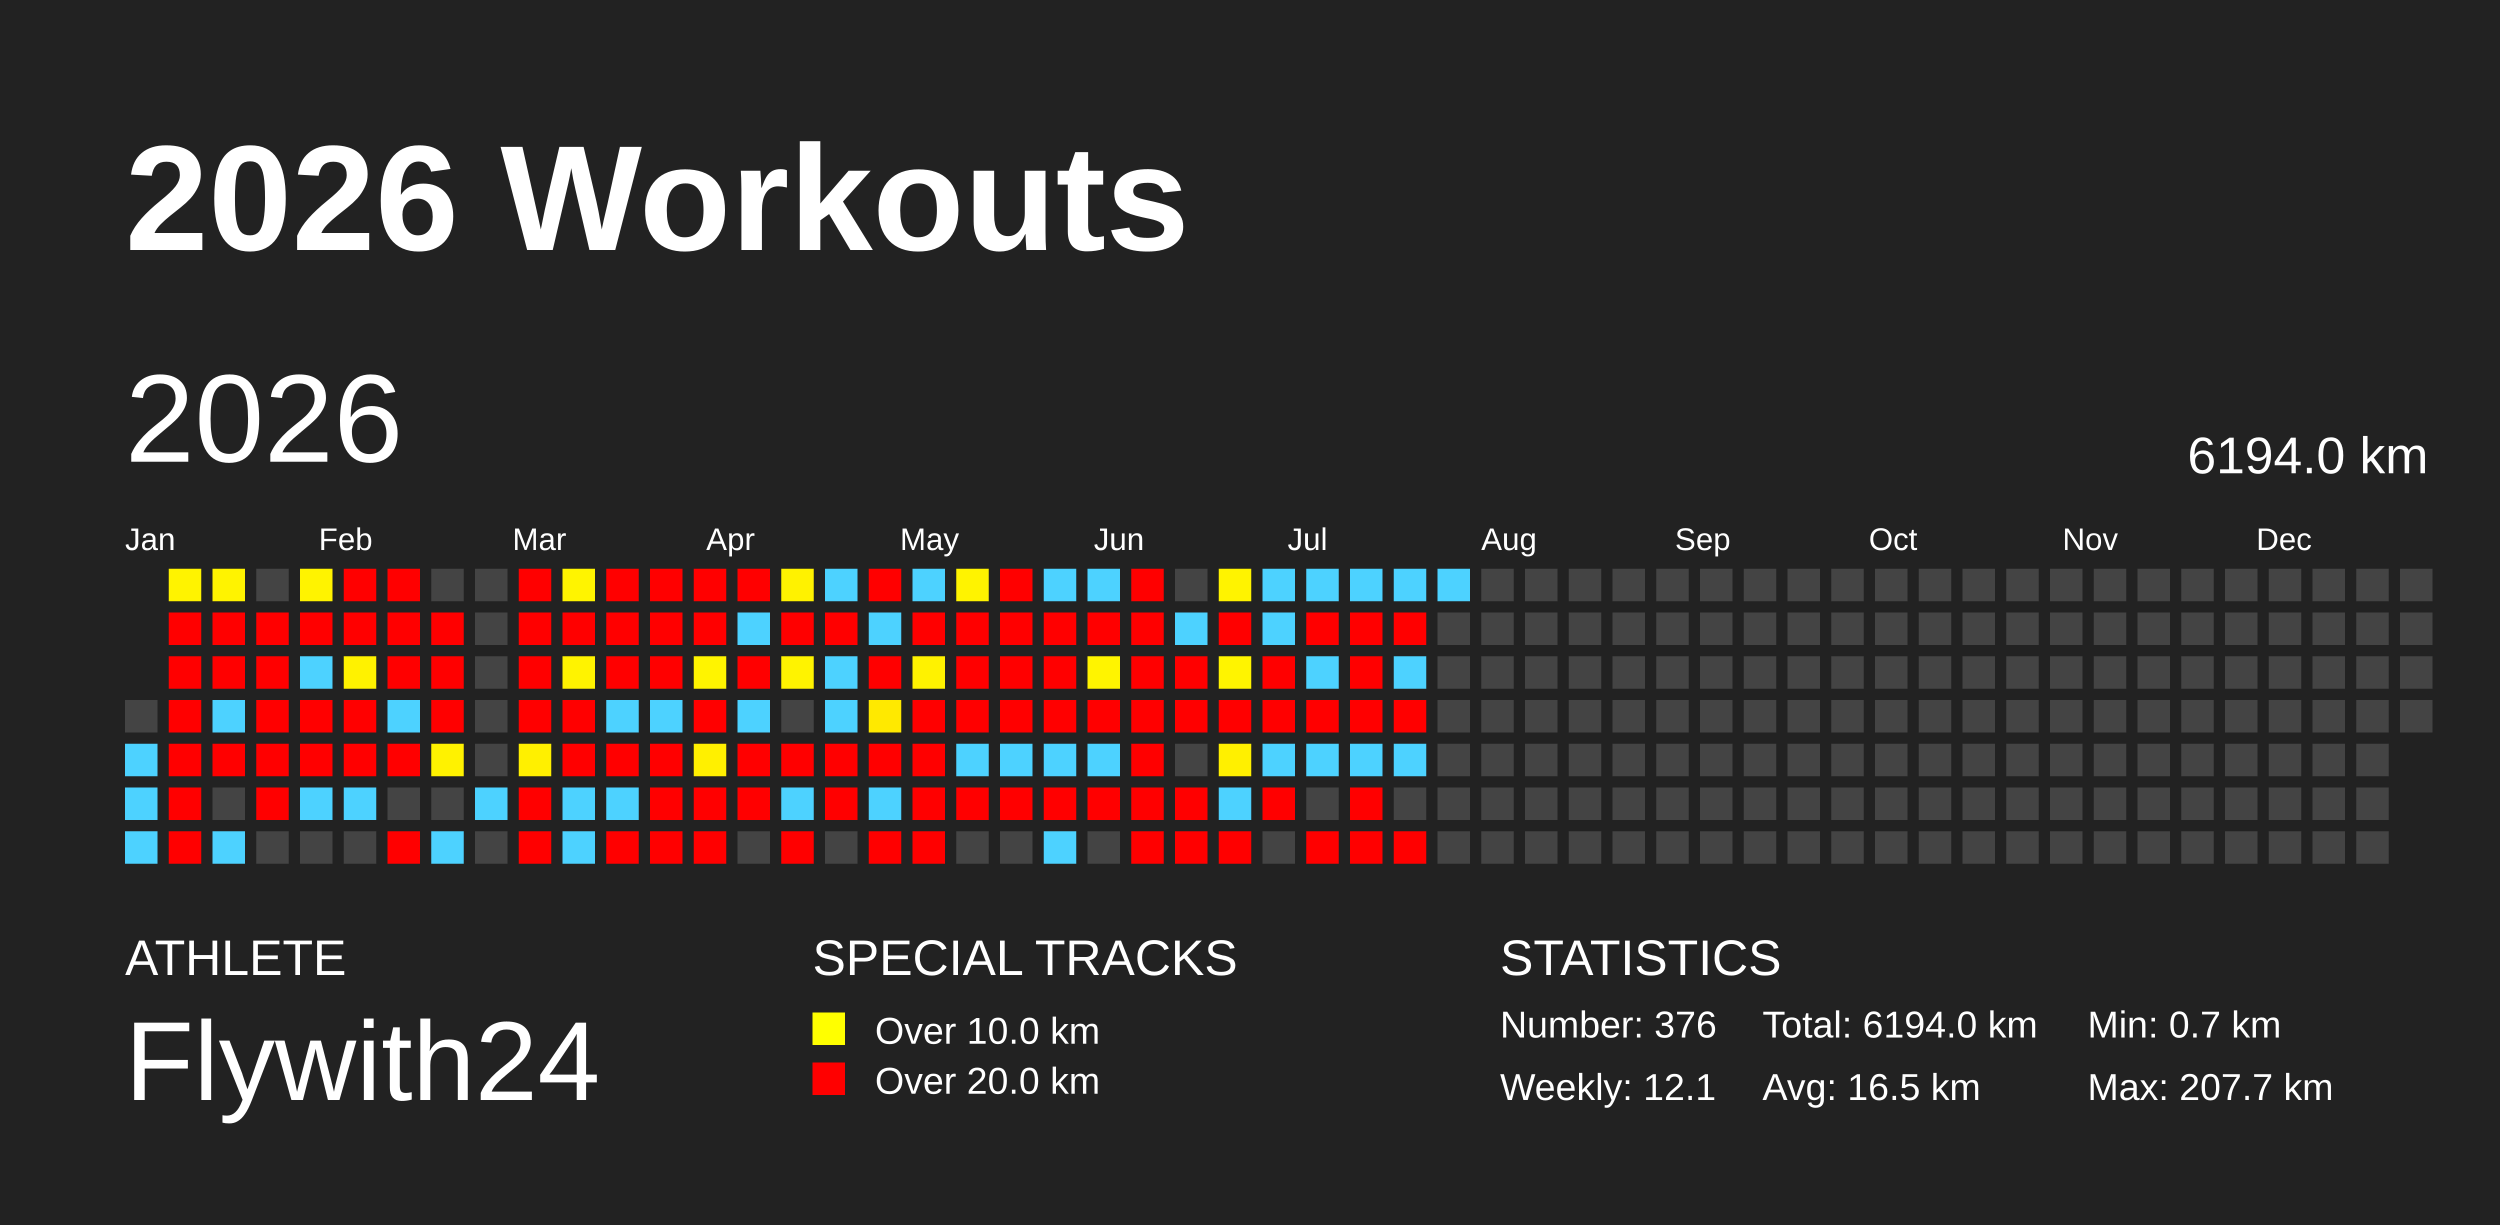
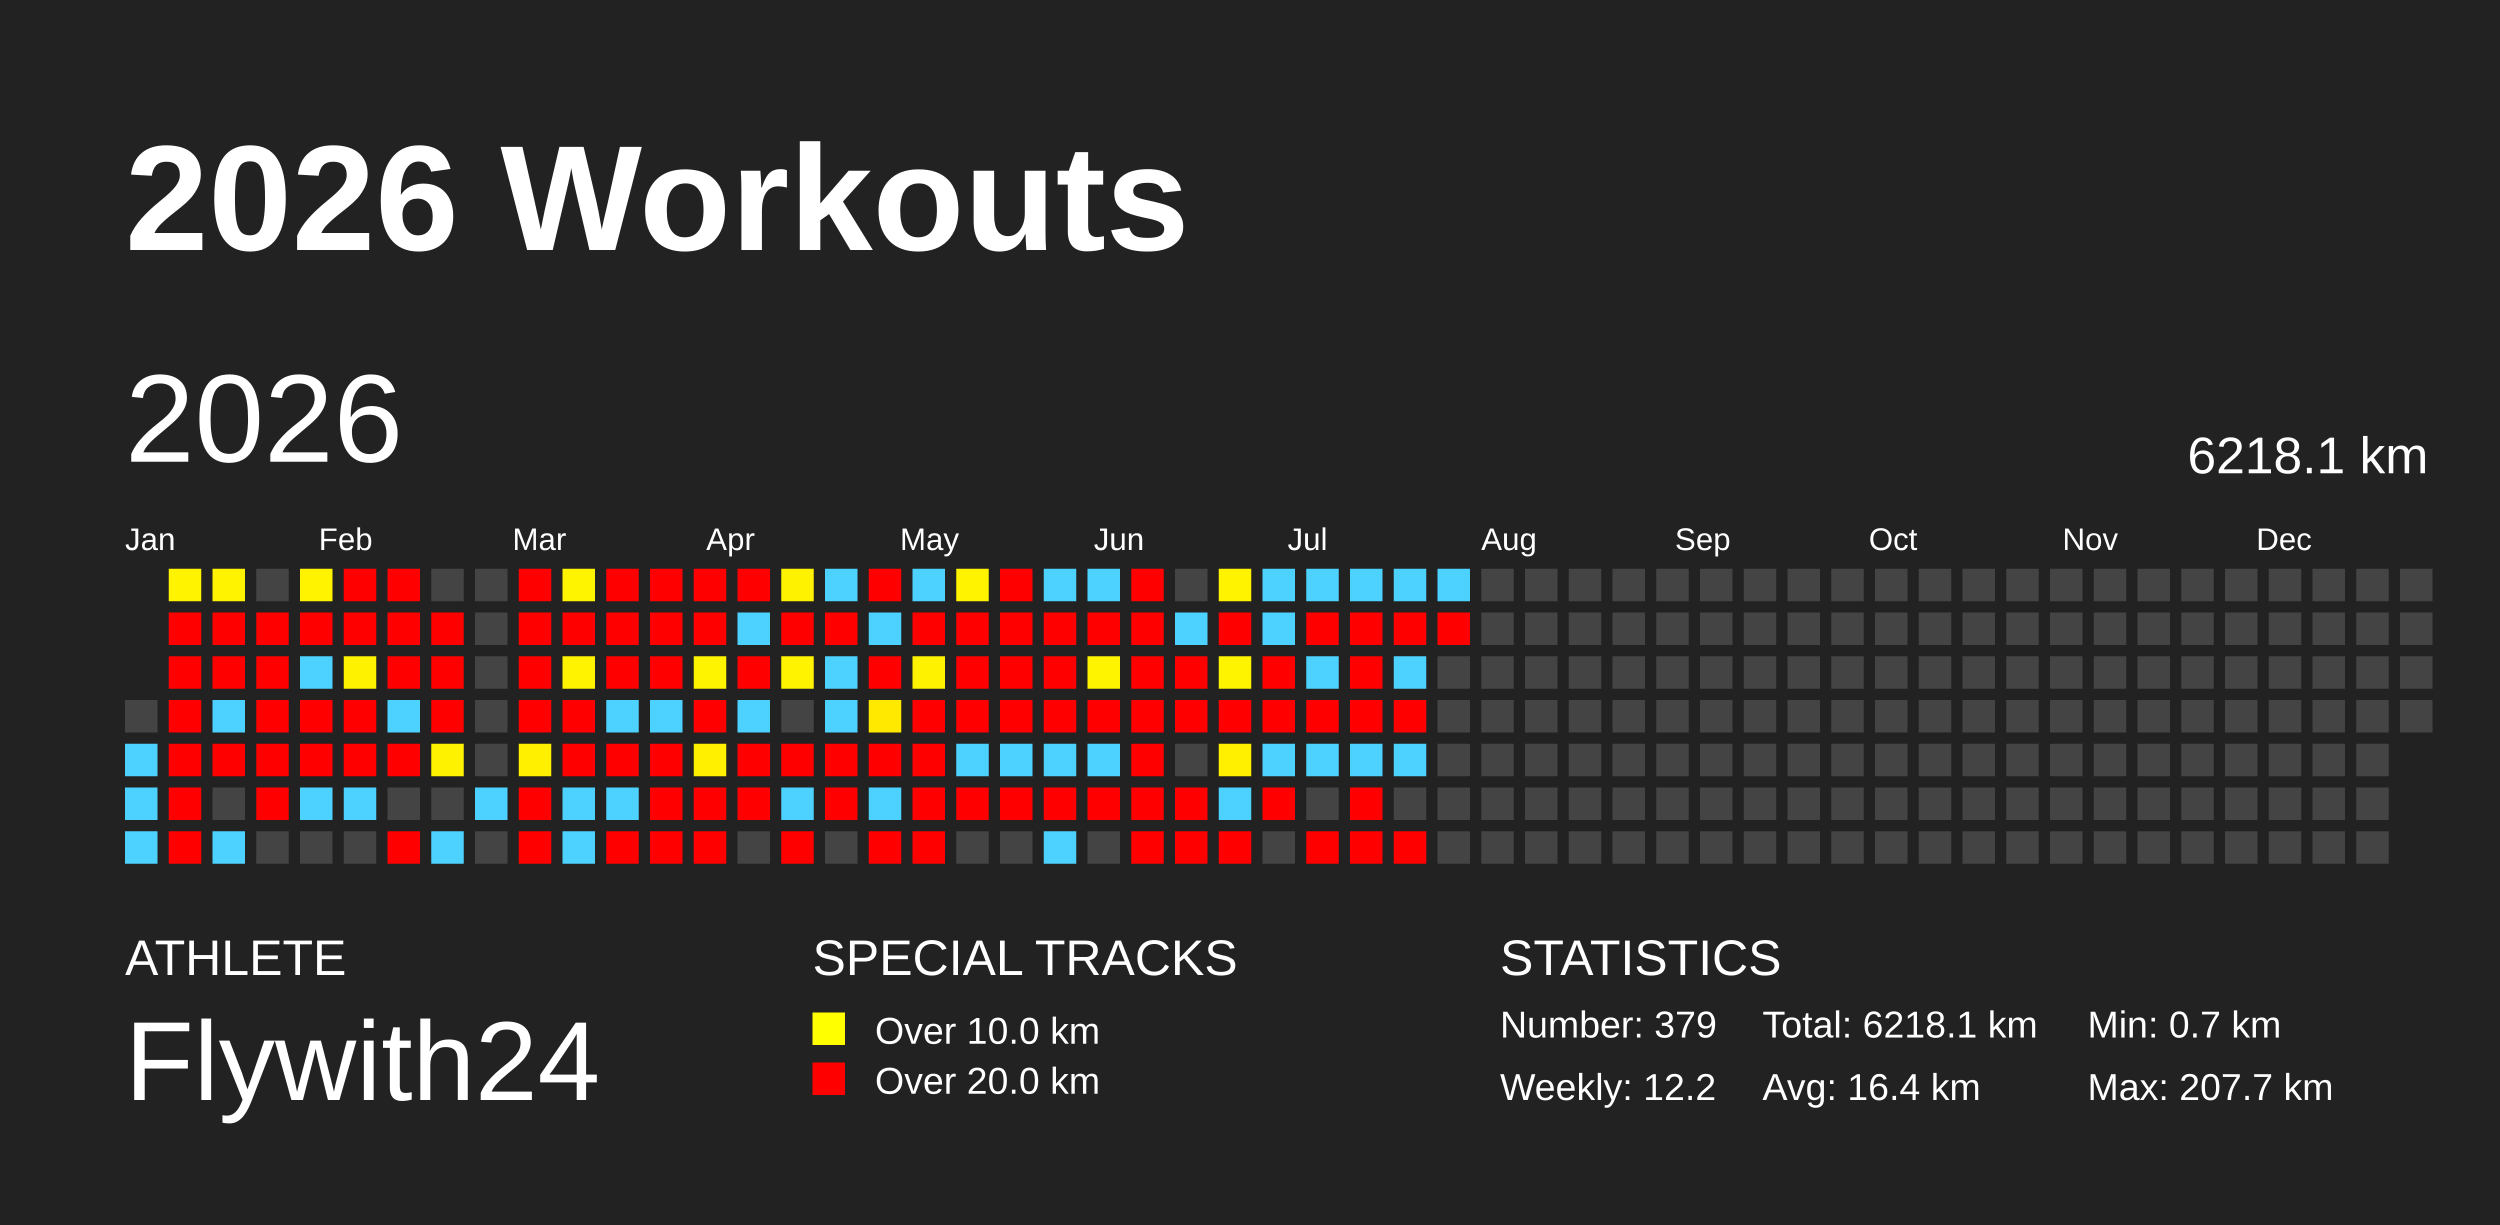
<svg xmlns="http://www.w3.org/2000/svg" baseProfile="full" height="98mm" version="1.1" viewBox="0,0,200,98" width="200mm">
  <defs />
  <rect fill="#222222" height="98" width="200" x="0" y="0" />
  <text fill="#FFFFFF" style="font-size:12px; font-family:Arial; font-weight:bold;" x="10" y="20">2026 Workouts</text>
  <text fill="#FFFFFF" style="font-size:4px; font-family:Arial" x="10" y="78">ATHLETE</text>
  <text fill="#FFFFFF" style="font-size:9px; font-family:Arial" x="10" y="88">Flywith24</text>
  <text fill="#FFFFFF" style="font-size:4px; font-family:Arial" x="65" y="78">SPECIAL TRACKS</text>
  <rect fill="yellow" height="2.6" width="2.6" x="65" y="81" />
  <text fill="#FFFFFF" style="font-size:3px; font-family:Arial" x="70" y="83.5">Over 10.0 km</text>
  <rect fill="red" height="2.6" width="2.6" x="65" y="85" />
  <text fill="#FFFFFF" style="font-size:3px; font-family:Arial" x="70" y="87.5">Over 20.0 km</text>
  <text fill="#FFFFFF" style="font-size:4px; font-family:Arial" x="120" y="78">STATISTICS</text>
-   <text fill="#FFFFFF" style="font-size:3px; font-family:Arial" x="120" y="83">Number: 376</text>
-   <text fill="#FFFFFF" style="font-size:3px; font-family:Arial" x="120" y="88">Weekly: 12.1</text>
-   <text fill="#FFFFFF" style="font-size:3px; font-family:Arial" x="141" y="83">Total: 6194.0 km</text>
-   <text fill="#FFFFFF" style="font-size:3px; font-family:Arial" x="141" y="88">Avg: 16.5 km</text>
+   <text fill="#FFFFFF" style="font-size:3px; font-family:Arial" x="120" y="83">Number: 379</text>
+   <text fill="#FFFFFF" style="font-size:3px; font-family:Arial" x="120" y="88">Weekly: 12.2</text>
+   <text fill="#FFFFFF" style="font-size:3px; font-family:Arial" x="141" y="83">Total: 6218.1 km</text>
+   <text fill="#FFFFFF" style="font-size:3px; font-family:Arial" x="141" y="88">Avg: 16.4 km</text>
  <text fill="#FFFFFF" style="font-size:3px; font-family:Arial" x="167" y="83">Min: 0.7 km</text>
  <text fill="#FFFFFF" style="font-size:3px; font-family:Arial" x="167" y="88">Max: 207.7 km</text>
  <text dominant-baseline="hanging" fill="#FFFFFF" style="font-size:10.0px; font-family:Arial;" x="10" y="30">2026</text>
-   <text dominant-baseline="hanging" fill="#FFFFFF" style="font-size:4.125px; font-family:Arial;" x="175" y="35">6194.0 km</text>
+   <text dominant-baseline="hanging" fill="#FFFFFF" style="font-size:4.125px; font-family:Arial;" x="175" y="35">6218.1 km</text>
  <text fill="#FFFFFF" style="font-size:2.5px; font-family:Arial" x="10.0" y="44">Jan</text>
  <text fill="#FFFFFF" style="font-size:2.5px; font-family:Arial" x="25.5" y="44">Feb</text>
  <text fill="#FFFFFF" style="font-size:2.5px; font-family:Arial" x="41.0" y="44">Mar</text>
  <text fill="#FFFFFF" style="font-size:2.5px; font-family:Arial" x="56.5" y="44">Apr</text>
  <text fill="#FFFFFF" style="font-size:2.5px; font-family:Arial" x="72.0" y="44">May</text>
  <text fill="#FFFFFF" style="font-size:2.5px; font-family:Arial" x="87.5" y="44">Jun</text>
  <text fill="#FFFFFF" style="font-size:2.5px; font-family:Arial" x="103.0" y="44">Jul</text>
  <text fill="#FFFFFF" style="font-size:2.5px; font-family:Arial" x="118.5" y="44">Aug</text>
  <text fill="#FFFFFF" style="font-size:2.5px; font-family:Arial" x="134.0" y="44">Sep</text>
  <text fill="#FFFFFF" style="font-size:2.5px; font-family:Arial" x="149.5" y="44">Oct</text>
  <text fill="#FFFFFF" style="font-size:2.5px; font-family:Arial" x="165.0" y="44">Nov</text>
  <text fill="#FFFFFF" style="font-size:2.5px; font-family:Arial" x="180.5" y="44">Dec</text>
  <rect fill="#444444" height="2.6" width="2.6" x="10.0" y="56.0" />
  <rect fill="#4dd2ff" height="2.6" width="2.6" x="10.0" y="59.5" />
  <rect fill="#4dd2ff" height="2.6" width="2.6" x="10.0" y="63.0" />
  <rect fill="#4dd2ff" height="2.6" width="2.6" x="10.0" y="66.5" />
  <rect fill="#fff300" height="2.6" width="2.6" x="13.5" y="45.5" />
  <rect fill="red" height="2.6" width="2.6" x="13.5" y="49.0" />
  <rect fill="red" height="2.6" width="2.6" x="13.5" y="52.5" />
  <rect fill="red" height="2.6" width="2.6" x="13.5" y="56.0" />
  <rect fill="red" height="2.6" width="2.6" x="13.5" y="59.5" />
  <rect fill="red" height="2.6" width="2.6" x="13.5" y="63.0" />
  <rect fill="red" height="2.6" width="2.6" x="13.5" y="66.5" />
  <rect fill="#fff300" height="2.6" width="2.6" x="17.0" y="45.5" />
  <rect fill="red" height="2.6" width="2.6" x="17.0" y="49.0" />
  <rect fill="red" height="2.6" width="2.6" x="17.0" y="52.5" />
  <rect fill="#4dd2ff" height="2.6" width="2.6" x="17.0" y="56.0" />
  <rect fill="red" height="2.6" width="2.6" x="17.0" y="59.5" />
  <rect fill="#444444" height="2.6" width="2.6" x="17.0" y="63.0" />
  <rect fill="#4dd2ff" height="2.6" width="2.6" x="17.0" y="66.5" />
  <rect fill="#444444" height="2.6" width="2.6" x="20.5" y="45.5" />
  <rect fill="red" height="2.6" width="2.6" x="20.5" y="49.0" />
  <rect fill="red" height="2.6" width="2.6" x="20.5" y="52.5" />
  <rect fill="red" height="2.6" width="2.6" x="20.5" y="56.0" />
  <rect fill="red" height="2.6" width="2.6" x="20.5" y="59.5" />
  <rect fill="red" height="2.6" width="2.6" x="20.5" y="63.0" />
  <rect fill="#444444" height="2.6" width="2.6" x="20.5" y="66.5" />
  <rect fill="#fff300" height="2.6" width="2.6" x="24.0" y="45.5" />
  <rect fill="red" height="2.6" width="2.6" x="24.0" y="49.0" />
  <rect fill="#4dd2ff" height="2.6" width="2.6" x="24.0" y="52.5" />
  <rect fill="red" height="2.6" width="2.6" x="24.0" y="56.0" />
  <rect fill="red" height="2.6" width="2.6" x="24.0" y="59.5" />
  <rect fill="#4dd2ff" height="2.6" width="2.6" x="24.0" y="63.0" />
  <rect fill="#444444" height="2.6" width="2.6" x="24.0" y="66.5" />
  <rect fill="red" height="2.6" width="2.6" x="27.5" y="45.5" />
  <rect fill="red" height="2.6" width="2.6" x="27.5" y="49.0" />
  <rect fill="#fff200" height="2.6" width="2.6" x="27.5" y="52.5" />
  <rect fill="red" height="2.6" width="2.6" x="27.5" y="56.0" />
  <rect fill="red" height="2.6" width="2.6" x="27.5" y="59.5" />
  <rect fill="#4dd2ff" height="2.6" width="2.6" x="27.5" y="63.0" />
  <rect fill="#444444" height="2.6" width="2.6" x="27.5" y="66.5" />
  <rect fill="red" height="2.6" width="2.6" x="31.0" y="45.5" />
  <rect fill="red" height="2.6" width="2.6" x="31.0" y="49.0" />
  <rect fill="red" height="2.6" width="2.6" x="31.0" y="52.5" />
  <rect fill="#4dd2ff" height="2.6" width="2.6" x="31.0" y="56.0" />
  <rect fill="red" height="2.6" width="2.6" x="31.0" y="59.5" />
  <rect fill="#444444" height="2.6" width="2.6" x="31.0" y="63.0" />
  <rect fill="red" height="2.6" width="2.6" x="31.0" y="66.5" />
  <rect fill="#444444" height="2.6" width="2.6" x="34.5" y="45.5" />
  <rect fill="red" height="2.6" width="2.6" x="34.5" y="49.0" />
  <rect fill="red" height="2.6" width="2.6" x="34.5" y="52.5" />
  <rect fill="red" height="2.6" width="2.6" x="34.5" y="56.0" />
  <rect fill="#fff200" height="2.6" width="2.6" x="34.5" y="59.5" />
  <rect fill="#444444" height="2.6" width="2.6" x="34.5" y="63.0" />
  <rect fill="#4dd2ff" height="2.6" width="2.6" x="34.5" y="66.5" />
  <rect fill="#444444" height="2.6" width="2.6" x="38.0" y="45.5" />
  <rect fill="#444444" height="2.6" width="2.6" x="38.0" y="49.0" />
  <rect fill="#444444" height="2.6" width="2.6" x="38.0" y="52.5" />
  <rect fill="#444444" height="2.6" width="2.6" x="38.0" y="56.0" />
  <rect fill="#444444" height="2.6" width="2.6" x="38.0" y="59.5" />
  <rect fill="#4dd2ff" height="2.6" width="2.6" x="38.0" y="63.0" />
  <rect fill="#444444" height="2.6" width="2.6" x="38.0" y="66.5" />
  <rect fill="red" height="2.6" width="2.6" x="41.5" y="45.5" />
  <rect fill="red" height="2.6" width="2.6" x="41.5" y="49.0" />
  <rect fill="red" height="2.6" width="2.6" x="41.5" y="52.5" />
  <rect fill="red" height="2.6" width="2.6" x="41.5" y="56.0" />
  <rect fill="#fff000" height="2.6" width="2.6" x="41.5" y="59.5" />
  <rect fill="red" height="2.6" width="2.6" x="41.5" y="63.0" />
  <rect fill="red" height="2.6" width="2.6" x="41.5" y="66.5" />
  <rect fill="#fff400" height="2.6" width="2.6" x="45.0" y="45.5" />
  <rect fill="red" height="2.6" width="2.6" x="45.0" y="49.0" />
  <rect fill="#fff300" height="2.6" width="2.6" x="45.0" y="52.5" />
  <rect fill="red" height="2.6" width="2.6" x="45.0" y="56.0" />
  <rect fill="red" height="2.6" width="2.6" x="45.0" y="59.5" />
  <rect fill="#4dd2ff" height="2.6" width="2.6" x="45.0" y="63.0" />
  <rect fill="#4dd2ff" height="2.6" width="2.6" x="45.0" y="66.5" />
  <rect fill="red" height="2.6" width="2.6" x="48.5" y="45.5" />
  <rect fill="red" height="2.6" width="2.6" x="48.5" y="49.0" />
  <rect fill="red" height="2.6" width="2.6" x="48.5" y="52.5" />
  <rect fill="#4dd2ff" height="2.6" width="2.6" x="48.5" y="56.0" />
  <rect fill="red" height="2.6" width="2.6" x="48.5" y="59.5" />
  <rect fill="#4dd2ff" height="2.6" width="2.6" x="48.5" y="63.0" />
  <rect fill="red" height="2.6" width="2.6" x="48.5" y="66.5" />
  <rect fill="red" height="2.6" width="2.6" x="52.0" y="45.5" />
  <rect fill="red" height="2.6" width="2.6" x="52.0" y="49.0" />
  <rect fill="red" height="2.6" width="2.6" x="52.0" y="52.5" />
  <rect fill="#4dd2ff" height="2.6" width="2.6" x="52.0" y="56.0" />
  <rect fill="red" height="2.6" width="2.6" x="52.0" y="59.5" />
  <rect fill="red" height="2.6" width="2.6" x="52.0" y="63.0" />
  <rect fill="red" height="2.6" width="2.6" x="52.0" y="66.5" />
  <rect fill="red" height="2.6" width="2.6" x="55.5" y="45.5" />
  <rect fill="red" height="2.6" width="2.6" x="55.5" y="49.0" />
  <rect fill="#fff400" height="2.6" width="2.6" x="55.5" y="52.5" />
  <rect fill="red" height="2.6" width="2.6" x="55.5" y="56.0" />
  <rect fill="#fff000" height="2.6" width="2.6" x="55.5" y="59.5" />
  <rect fill="red" height="2.6" width="2.6" x="55.5" y="63.0" />
  <rect fill="red" height="2.6" width="2.6" x="55.5" y="66.5" />
  <rect fill="red" height="2.6" width="2.6" x="59.0" y="45.5" />
  <rect fill="#4dd2ff" height="2.6" width="2.6" x="59.0" y="49.0" />
  <rect fill="red" height="2.6" width="2.6" x="59.0" y="52.5" />
  <rect fill="#4dd2ff" height="2.6" width="2.6" x="59.0" y="56.0" />
  <rect fill="red" height="2.6" width="2.6" x="59.0" y="59.5" />
  <rect fill="red" height="2.6" width="2.6" x="59.0" y="63.0" />
  <rect fill="#444444" height="2.6" width="2.6" x="59.0" y="66.5" />
  <rect fill="#fff200" height="2.6" width="2.6" x="62.5" y="45.5" />
  <rect fill="red" height="2.6" width="2.6" x="62.5" y="49.0" />
  <rect fill="#fff300" height="2.6" width="2.6" x="62.5" y="52.5" />
  <rect fill="#444444" height="2.6" width="2.6" x="62.5" y="56.0" />
  <rect fill="red" height="2.6" width="2.6" x="62.5" y="59.5" />
  <rect fill="#4dd2ff" height="2.6" width="2.6" x="62.5" y="63.0" />
  <rect fill="red" height="2.6" width="2.6" x="62.5" y="66.5" />
  <rect fill="#4dd2ff" height="2.6" width="2.6" x="66.0" y="45.5" />
  <rect fill="red" height="2.6" width="2.6" x="66.0" y="49.0" />
  <rect fill="#4dd2ff" height="2.6" width="2.6" x="66.0" y="52.5" />
  <rect fill="#4dd2ff" height="2.6" width="2.6" x="66.0" y="56.0" />
  <rect fill="red" height="2.6" width="2.6" x="66.0" y="59.5" />
  <rect fill="red" height="2.6" width="2.6" x="66.0" y="63.0" />
  <rect fill="#444444" height="2.6" width="2.6" x="66.0" y="66.5" />
  <rect fill="red" height="2.6" width="2.6" x="69.5" y="45.5" />
  <rect fill="#4dd2ff" height="2.6" width="2.6" x="69.5" y="49.0" />
  <rect fill="red" height="2.6" width="2.6" x="69.5" y="52.5" />
  <rect fill="#ffe900" height="2.6" width="2.6" x="69.5" y="56.0" />
  <rect fill="red" height="2.6" width="2.6" x="69.5" y="59.5" />
  <rect fill="#4dd2ff" height="2.6" width="2.6" x="69.5" y="63.0" />
  <rect fill="red" height="2.6" width="2.6" x="69.5" y="66.5" />
  <rect fill="#4dd2ff" height="2.6" width="2.6" x="73.0" y="45.5" />
  <rect fill="red" height="2.6" width="2.6" x="73.0" y="49.0" />
  <rect fill="#fff200" height="2.6" width="2.6" x="73.0" y="52.5" />
  <rect fill="red" height="2.6" width="2.6" x="73.0" y="56.0" />
  <rect fill="red" height="2.6" width="2.6" x="73.0" y="59.5" />
  <rect fill="red" height="2.6" width="2.6" x="73.0" y="63.0" />
  <rect fill="red" height="2.6" width="2.6" x="73.0" y="66.5" />
  <rect fill="#fff300" height="2.6" width="2.6" x="76.5" y="45.5" />
  <rect fill="red" height="2.6" width="2.6" x="76.5" y="49.0" />
  <rect fill="red" height="2.6" width="2.6" x="76.5" y="52.5" />
  <rect fill="red" height="2.6" width="2.6" x="76.5" y="56.0" />
  <rect fill="#4dd2ff" height="2.6" width="2.6" x="76.5" y="59.5" />
  <rect fill="red" height="2.6" width="2.6" x="76.5" y="63.0" />
  <rect fill="#444444" height="2.6" width="2.6" x="76.5" y="66.5" />
  <rect fill="red" height="2.6" width="2.6" x="80.0" y="45.5" />
  <rect fill="red" height="2.6" width="2.6" x="80.0" y="49.0" />
  <rect fill="red" height="2.6" width="2.6" x="80.0" y="52.5" />
  <rect fill="red" height="2.6" width="2.6" x="80.0" y="56.0" />
  <rect fill="#4dd2ff" height="2.6" width="2.6" x="80.0" y="59.5" />
  <rect fill="red" height="2.6" width="2.6" x="80.0" y="63.0" />
  <rect fill="#444444" height="2.6" width="2.6" x="80.0" y="66.5" />
  <rect fill="#4dd2ff" height="2.6" width="2.6" x="83.5" y="45.5" />
  <rect fill="red" height="2.6" width="2.6" x="83.5" y="49.0" />
  <rect fill="red" height="2.6" width="2.6" x="83.5" y="52.5" />
  <rect fill="red" height="2.6" width="2.6" x="83.5" y="56.0" />
  <rect fill="#4dd2ff" height="2.6" width="2.6" x="83.5" y="59.5" />
  <rect fill="red" height="2.6" width="2.6" x="83.5" y="63.0" />
  <rect fill="#4dd2ff" height="2.6" width="2.6" x="83.5" y="66.5" />
  <rect fill="#4dd2ff" height="2.6" width="2.6" x="87.0" y="45.5" />
  <rect fill="red" height="2.6" width="2.6" x="87.0" y="49.0" />
  <rect fill="#fff400" height="2.6" width="2.6" x="87.0" y="52.5" />
  <rect fill="red" height="2.6" width="2.6" x="87.0" y="56.0" />
  <rect fill="#4dd2ff" height="2.6" width="2.6" x="87.0" y="59.5" />
  <rect fill="red" height="2.6" width="2.6" x="87.0" y="63.0" />
  <rect fill="#444444" height="2.6" width="2.6" x="87.0" y="66.5" />
  <rect fill="red" height="2.6" width="2.6" x="90.5" y="45.5" />
  <rect fill="red" height="2.6" width="2.6" x="90.5" y="49.0" />
  <rect fill="red" height="2.6" width="2.6" x="90.5" y="52.5" />
  <rect fill="red" height="2.6" width="2.6" x="90.5" y="56.0" />
  <rect fill="red" height="2.6" width="2.6" x="90.5" y="59.5" />
  <rect fill="red" height="2.6" width="2.6" x="90.5" y="63.0" />
  <rect fill="red" height="2.6" width="2.6" x="90.5" y="66.5" />
  <rect fill="#444444" height="2.6" width="2.6" x="94.0" y="45.5" />
  <rect fill="#4dd2ff" height="2.6" width="2.6" x="94.0" y="49.0" />
  <rect fill="red" height="2.6" width="2.6" x="94.0" y="52.5" />
  <rect fill="red" height="2.6" width="2.6" x="94.0" y="56.0" />
  <rect fill="#444444" height="2.6" width="2.6" x="94.0" y="59.5" />
  <rect fill="red" height="2.6" width="2.6" x="94.0" y="63.0" />
  <rect fill="red" height="2.6" width="2.6" x="94.0" y="66.5" />
  <rect fill="#fff300" height="2.6" width="2.6" x="97.5" y="45.5" />
  <rect fill="red" height="2.6" width="2.6" x="97.5" y="49.0" />
  <rect fill="#fff400" height="2.6" width="2.6" x="97.5" y="52.5" />
  <rect fill="red" height="2.6" width="2.6" x="97.5" y="56.0" />
  <rect fill="#fff000" height="2.6" width="2.6" x="97.5" y="59.5" />
  <rect fill="#4dd2ff" height="2.6" width="2.6" x="97.5" y="63.0" />
  <rect fill="red" height="2.6" width="2.6" x="97.5" y="66.5" />
  <rect fill="#4dd2ff" height="2.6" width="2.6" x="101.0" y="45.5" />
  <rect fill="#4dd2ff" height="2.6" width="2.6" x="101.0" y="49.0" />
  <rect fill="red" height="2.6" width="2.6" x="101.0" y="52.5" />
  <rect fill="red" height="2.6" width="2.6" x="101.0" y="56.0" />
  <rect fill="#4dd2ff" height="2.6" width="2.6" x="101.0" y="59.5" />
  <rect fill="red" height="2.6" width="2.6" x="101.0" y="63.0" />
  <rect fill="#444444" height="2.6" width="2.6" x="101.0" y="66.5" />
  <rect fill="#4dd2ff" height="2.6" width="2.6" x="104.5" y="45.5" />
  <rect fill="red" height="2.6" width="2.6" x="104.5" y="49.0" />
  <rect fill="#4dd2ff" height="2.6" width="2.6" x="104.5" y="52.5" />
  <rect fill="red" height="2.6" width="2.6" x="104.5" y="56.0" />
  <rect fill="#4dd2ff" height="2.6" width="2.6" x="104.5" y="59.5" />
  <rect fill="#444444" height="2.6" width="2.6" x="104.5" y="63.0" />
  <rect fill="red" height="2.6" width="2.6" x="104.5" y="66.5" />
  <rect fill="#4dd2ff" height="2.6" width="2.6" x="108.0" y="45.5" />
  <rect fill="red" height="2.6" width="2.6" x="108.0" y="49.0" />
  <rect fill="red" height="2.6" width="2.6" x="108.0" y="52.5" />
  <rect fill="red" height="2.6" width="2.6" x="108.0" y="56.0" />
  <rect fill="#4dd2ff" height="2.6" width="2.6" x="108.0" y="59.5" />
  <rect fill="red" height="2.6" width="2.6" x="108.0" y="63.0" />
  <rect fill="red" height="2.6" width="2.6" x="108.0" y="66.5" />
  <rect fill="#4dd2ff" height="2.6" width="2.6" x="111.5" y="45.5" />
  <rect fill="red" height="2.6" width="2.6" x="111.5" y="49.0" />
  <rect fill="#4dd2ff" height="2.6" width="2.6" x="111.5" y="52.5" />
  <rect fill="red" height="2.6" width="2.6" x="111.5" y="56.0" />
  <rect fill="#4dd2ff" height="2.6" width="2.6" x="111.5" y="59.5" />
  <rect fill="#444444" height="2.6" width="2.6" x="111.5" y="63.0" />
  <rect fill="red" height="2.6" width="2.6" x="111.5" y="66.5" />
  <rect fill="#4dd2ff" height="2.6" width="2.6" x="115.0" y="45.5" />
-   <rect fill="#444444" height="2.6" width="2.6" x="115.0" y="49.0" />
+   <rect fill="red" height="2.6" width="2.6" x="115.0" y="49.0" />
  <rect fill="#444444" height="2.6" width="2.6" x="115.0" y="52.5" />
  <rect fill="#444444" height="2.6" width="2.6" x="115.0" y="56.0" />
  <rect fill="#444444" height="2.6" width="2.6" x="115.0" y="59.5" />
  <rect fill="#444444" height="2.6" width="2.6" x="115.0" y="63.0" />
  <rect fill="#444444" height="2.6" width="2.6" x="115.0" y="66.5" />
  <rect fill="#444444" height="2.6" width="2.6" x="118.5" y="45.5" />
  <rect fill="#444444" height="2.6" width="2.6" x="118.5" y="49.0" />
  <rect fill="#444444" height="2.6" width="2.6" x="118.5" y="52.5" />
  <rect fill="#444444" height="2.6" width="2.6" x="118.5" y="56.0" />
  <rect fill="#444444" height="2.6" width="2.6" x="118.5" y="59.5" />
  <rect fill="#444444" height="2.6" width="2.6" x="118.5" y="63.0" />
  <rect fill="#444444" height="2.6" width="2.6" x="118.5" y="66.5" />
  <rect fill="#444444" height="2.6" width="2.6" x="122.0" y="45.5" />
  <rect fill="#444444" height="2.6" width="2.6" x="122.0" y="49.0" />
  <rect fill="#444444" height="2.6" width="2.6" x="122.0" y="52.5" />
  <rect fill="#444444" height="2.6" width="2.6" x="122.0" y="56.0" />
  <rect fill="#444444" height="2.6" width="2.6" x="122.0" y="59.5" />
  <rect fill="#444444" height="2.6" width="2.6" x="122.0" y="63.0" />
  <rect fill="#444444" height="2.6" width="2.6" x="122.0" y="66.5" />
  <rect fill="#444444" height="2.6" width="2.6" x="125.5" y="45.5" />
  <rect fill="#444444" height="2.6" width="2.6" x="125.5" y="49.0" />
  <rect fill="#444444" height="2.6" width="2.6" x="125.5" y="52.5" />
  <rect fill="#444444" height="2.6" width="2.6" x="125.5" y="56.0" />
  <rect fill="#444444" height="2.6" width="2.6" x="125.5" y="59.5" />
  <rect fill="#444444" height="2.6" width="2.6" x="125.5" y="63.0" />
  <rect fill="#444444" height="2.6" width="2.6" x="125.5" y="66.5" />
  <rect fill="#444444" height="2.6" width="2.6" x="129.0" y="45.5" />
  <rect fill="#444444" height="2.6" width="2.6" x="129.0" y="49.0" />
  <rect fill="#444444" height="2.6" width="2.6" x="129.0" y="52.5" />
  <rect fill="#444444" height="2.6" width="2.6" x="129.0" y="56.0" />
  <rect fill="#444444" height="2.6" width="2.6" x="129.0" y="59.5" />
  <rect fill="#444444" height="2.6" width="2.6" x="129.0" y="63.0" />
  <rect fill="#444444" height="2.6" width="2.6" x="129.0" y="66.5" />
  <rect fill="#444444" height="2.6" width="2.6" x="132.5" y="45.5" />
  <rect fill="#444444" height="2.6" width="2.6" x="132.5" y="49.0" />
  <rect fill="#444444" height="2.6" width="2.6" x="132.5" y="52.5" />
  <rect fill="#444444" height="2.6" width="2.6" x="132.5" y="56.0" />
  <rect fill="#444444" height="2.6" width="2.6" x="132.5" y="59.5" />
  <rect fill="#444444" height="2.6" width="2.6" x="132.5" y="63.0" />
  <rect fill="#444444" height="2.6" width="2.6" x="132.5" y="66.5" />
  <rect fill="#444444" height="2.6" width="2.6" x="136.0" y="45.5" />
  <rect fill="#444444" height="2.6" width="2.6" x="136.0" y="49.0" />
  <rect fill="#444444" height="2.6" width="2.6" x="136.0" y="52.5" />
  <rect fill="#444444" height="2.6" width="2.6" x="136.0" y="56.0" />
  <rect fill="#444444" height="2.6" width="2.6" x="136.0" y="59.5" />
  <rect fill="#444444" height="2.6" width="2.6" x="136.0" y="63.0" />
  <rect fill="#444444" height="2.6" width="2.6" x="136.0" y="66.5" />
  <rect fill="#444444" height="2.6" width="2.6" x="139.5" y="45.5" />
  <rect fill="#444444" height="2.6" width="2.6" x="139.5" y="49.0" />
  <rect fill="#444444" height="2.6" width="2.6" x="139.5" y="52.5" />
  <rect fill="#444444" height="2.6" width="2.6" x="139.5" y="56.0" />
  <rect fill="#444444" height="2.6" width="2.6" x="139.5" y="59.5" />
  <rect fill="#444444" height="2.6" width="2.6" x="139.5" y="63.0" />
  <rect fill="#444444" height="2.6" width="2.6" x="139.5" y="66.5" />
  <rect fill="#444444" height="2.6" width="2.6" x="143.0" y="45.5" />
  <rect fill="#444444" height="2.6" width="2.6" x="143.0" y="49.0" />
  <rect fill="#444444" height="2.6" width="2.6" x="143.0" y="52.5" />
  <rect fill="#444444" height="2.6" width="2.6" x="143.0" y="56.0" />
  <rect fill="#444444" height="2.6" width="2.6" x="143.0" y="59.5" />
  <rect fill="#444444" height="2.6" width="2.6" x="143.0" y="63.0" />
  <rect fill="#444444" height="2.6" width="2.6" x="143.0" y="66.5" />
  <rect fill="#444444" height="2.6" width="2.6" x="146.5" y="45.5" />
  <rect fill="#444444" height="2.6" width="2.6" x="146.5" y="49.0" />
  <rect fill="#444444" height="2.6" width="2.6" x="146.5" y="52.5" />
  <rect fill="#444444" height="2.6" width="2.6" x="146.5" y="56.0" />
  <rect fill="#444444" height="2.6" width="2.6" x="146.5" y="59.5" />
  <rect fill="#444444" height="2.6" width="2.6" x="146.5" y="63.0" />
  <rect fill="#444444" height="2.6" width="2.6" x="146.5" y="66.5" />
  <rect fill="#444444" height="2.6" width="2.6" x="150.0" y="45.5" />
  <rect fill="#444444" height="2.6" width="2.6" x="150.0" y="49.0" />
  <rect fill="#444444" height="2.6" width="2.6" x="150.0" y="52.5" />
  <rect fill="#444444" height="2.6" width="2.6" x="150.0" y="56.0" />
  <rect fill="#444444" height="2.6" width="2.6" x="150.0" y="59.5" />
  <rect fill="#444444" height="2.6" width="2.6" x="150.0" y="63.0" />
  <rect fill="#444444" height="2.6" width="2.6" x="150.0" y="66.5" />
  <rect fill="#444444" height="2.6" width="2.6" x="153.5" y="45.5" />
  <rect fill="#444444" height="2.6" width="2.6" x="153.5" y="49.0" />
  <rect fill="#444444" height="2.6" width="2.6" x="153.5" y="52.5" />
  <rect fill="#444444" height="2.6" width="2.6" x="153.5" y="56.0" />
  <rect fill="#444444" height="2.6" width="2.6" x="153.5" y="59.5" />
  <rect fill="#444444" height="2.6" width="2.6" x="153.5" y="63.0" />
  <rect fill="#444444" height="2.6" width="2.6" x="153.5" y="66.5" />
  <rect fill="#444444" height="2.6" width="2.6" x="157.0" y="45.5" />
  <rect fill="#444444" height="2.6" width="2.6" x="157.0" y="49.0" />
  <rect fill="#444444" height="2.6" width="2.6" x="157.0" y="52.5" />
  <rect fill="#444444" height="2.6" width="2.6" x="157.0" y="56.0" />
  <rect fill="#444444" height="2.6" width="2.6" x="157.0" y="59.5" />
  <rect fill="#444444" height="2.6" width="2.6" x="157.0" y="63.0" />
  <rect fill="#444444" height="2.6" width="2.6" x="157.0" y="66.5" />
  <rect fill="#444444" height="2.6" width="2.6" x="160.5" y="45.5" />
  <rect fill="#444444" height="2.6" width="2.6" x="160.5" y="49.0" />
  <rect fill="#444444" height="2.6" width="2.6" x="160.5" y="52.5" />
  <rect fill="#444444" height="2.6" width="2.6" x="160.5" y="56.0" />
  <rect fill="#444444" height="2.6" width="2.6" x="160.5" y="59.5" />
  <rect fill="#444444" height="2.6" width="2.6" x="160.5" y="63.0" />
  <rect fill="#444444" height="2.6" width="2.6" x="160.5" y="66.5" />
  <rect fill="#444444" height="2.6" width="2.6" x="164.0" y="45.5" />
  <rect fill="#444444" height="2.6" width="2.6" x="164.0" y="49.0" />
  <rect fill="#444444" height="2.6" width="2.6" x="164.0" y="52.5" />
  <rect fill="#444444" height="2.6" width="2.6" x="164.0" y="56.0" />
  <rect fill="#444444" height="2.6" width="2.6" x="164.0" y="59.5" />
  <rect fill="#444444" height="2.6" width="2.6" x="164.0" y="63.0" />
  <rect fill="#444444" height="2.6" width="2.6" x="164.0" y="66.5" />
  <rect fill="#444444" height="2.6" width="2.6" x="167.5" y="45.5" />
  <rect fill="#444444" height="2.6" width="2.6" x="167.5" y="49.0" />
  <rect fill="#444444" height="2.6" width="2.6" x="167.5" y="52.5" />
  <rect fill="#444444" height="2.6" width="2.6" x="167.5" y="56.0" />
  <rect fill="#444444" height="2.6" width="2.6" x="167.5" y="59.5" />
  <rect fill="#444444" height="2.6" width="2.6" x="167.5" y="63.0" />
  <rect fill="#444444" height="2.6" width="2.6" x="167.5" y="66.5" />
  <rect fill="#444444" height="2.6" width="2.6" x="171.0" y="45.5" />
  <rect fill="#444444" height="2.6" width="2.6" x="171.0" y="49.0" />
  <rect fill="#444444" height="2.6" width="2.6" x="171.0" y="52.5" />
  <rect fill="#444444" height="2.6" width="2.6" x="171.0" y="56.0" />
  <rect fill="#444444" height="2.6" width="2.6" x="171.0" y="59.5" />
  <rect fill="#444444" height="2.6" width="2.6" x="171.0" y="63.0" />
  <rect fill="#444444" height="2.6" width="2.6" x="171.0" y="66.5" />
  <rect fill="#444444" height="2.6" width="2.6" x="174.5" y="45.5" />
  <rect fill="#444444" height="2.6" width="2.6" x="174.5" y="49.0" />
  <rect fill="#444444" height="2.6" width="2.6" x="174.5" y="52.5" />
  <rect fill="#444444" height="2.6" width="2.6" x="174.5" y="56.0" />
  <rect fill="#444444" height="2.6" width="2.6" x="174.5" y="59.5" />
  <rect fill="#444444" height="2.6" width="2.6" x="174.5" y="63.0" />
  <rect fill="#444444" height="2.6" width="2.6" x="174.5" y="66.5" />
  <rect fill="#444444" height="2.6" width="2.6" x="178.0" y="45.5" />
  <rect fill="#444444" height="2.6" width="2.6" x="178.0" y="49.0" />
  <rect fill="#444444" height="2.6" width="2.6" x="178.0" y="52.5" />
  <rect fill="#444444" height="2.6" width="2.6" x="178.0" y="56.0" />
  <rect fill="#444444" height="2.6" width="2.6" x="178.0" y="59.5" />
  <rect fill="#444444" height="2.6" width="2.6" x="178.0" y="63.0" />
  <rect fill="#444444" height="2.6" width="2.6" x="178.0" y="66.5" />
  <rect fill="#444444" height="2.6" width="2.6" x="181.5" y="45.5" />
  <rect fill="#444444" height="2.6" width="2.6" x="181.5" y="49.0" />
  <rect fill="#444444" height="2.6" width="2.6" x="181.5" y="52.5" />
  <rect fill="#444444" height="2.6" width="2.6" x="181.5" y="56.0" />
  <rect fill="#444444" height="2.6" width="2.6" x="181.5" y="59.5" />
  <rect fill="#444444" height="2.6" width="2.6" x="181.5" y="63.0" />
  <rect fill="#444444" height="2.6" width="2.6" x="181.5" y="66.5" />
  <rect fill="#444444" height="2.6" width="2.6" x="185.0" y="45.5" />
  <rect fill="#444444" height="2.6" width="2.6" x="185.0" y="49.0" />
  <rect fill="#444444" height="2.6" width="2.6" x="185.0" y="52.5" />
  <rect fill="#444444" height="2.6" width="2.6" x="185.0" y="56.0" />
  <rect fill="#444444" height="2.6" width="2.6" x="185.0" y="59.5" />
  <rect fill="#444444" height="2.6" width="2.6" x="185.0" y="63.0" />
  <rect fill="#444444" height="2.6" width="2.6" x="185.0" y="66.5" />
  <rect fill="#444444" height="2.6" width="2.6" x="188.5" y="45.5" />
  <rect fill="#444444" height="2.6" width="2.6" x="188.5" y="49.0" />
  <rect fill="#444444" height="2.6" width="2.6" x="188.5" y="52.5" />
  <rect fill="#444444" height="2.6" width="2.6" x="188.5" y="56.0" />
  <rect fill="#444444" height="2.6" width="2.6" x="188.5" y="59.5" />
  <rect fill="#444444" height="2.6" width="2.6" x="188.5" y="63.0" />
  <rect fill="#444444" height="2.6" width="2.6" x="188.5" y="66.5" />
  <rect fill="#444444" height="2.6" width="2.6" x="192.0" y="45.5" />
  <rect fill="#444444" height="2.6" width="2.6" x="192.0" y="49.0" />
  <rect fill="#444444" height="2.6" width="2.6" x="192.0" y="52.5" />
  <rect fill="#444444" height="2.6" width="2.6" x="192.0" y="56.0" />
</svg>
